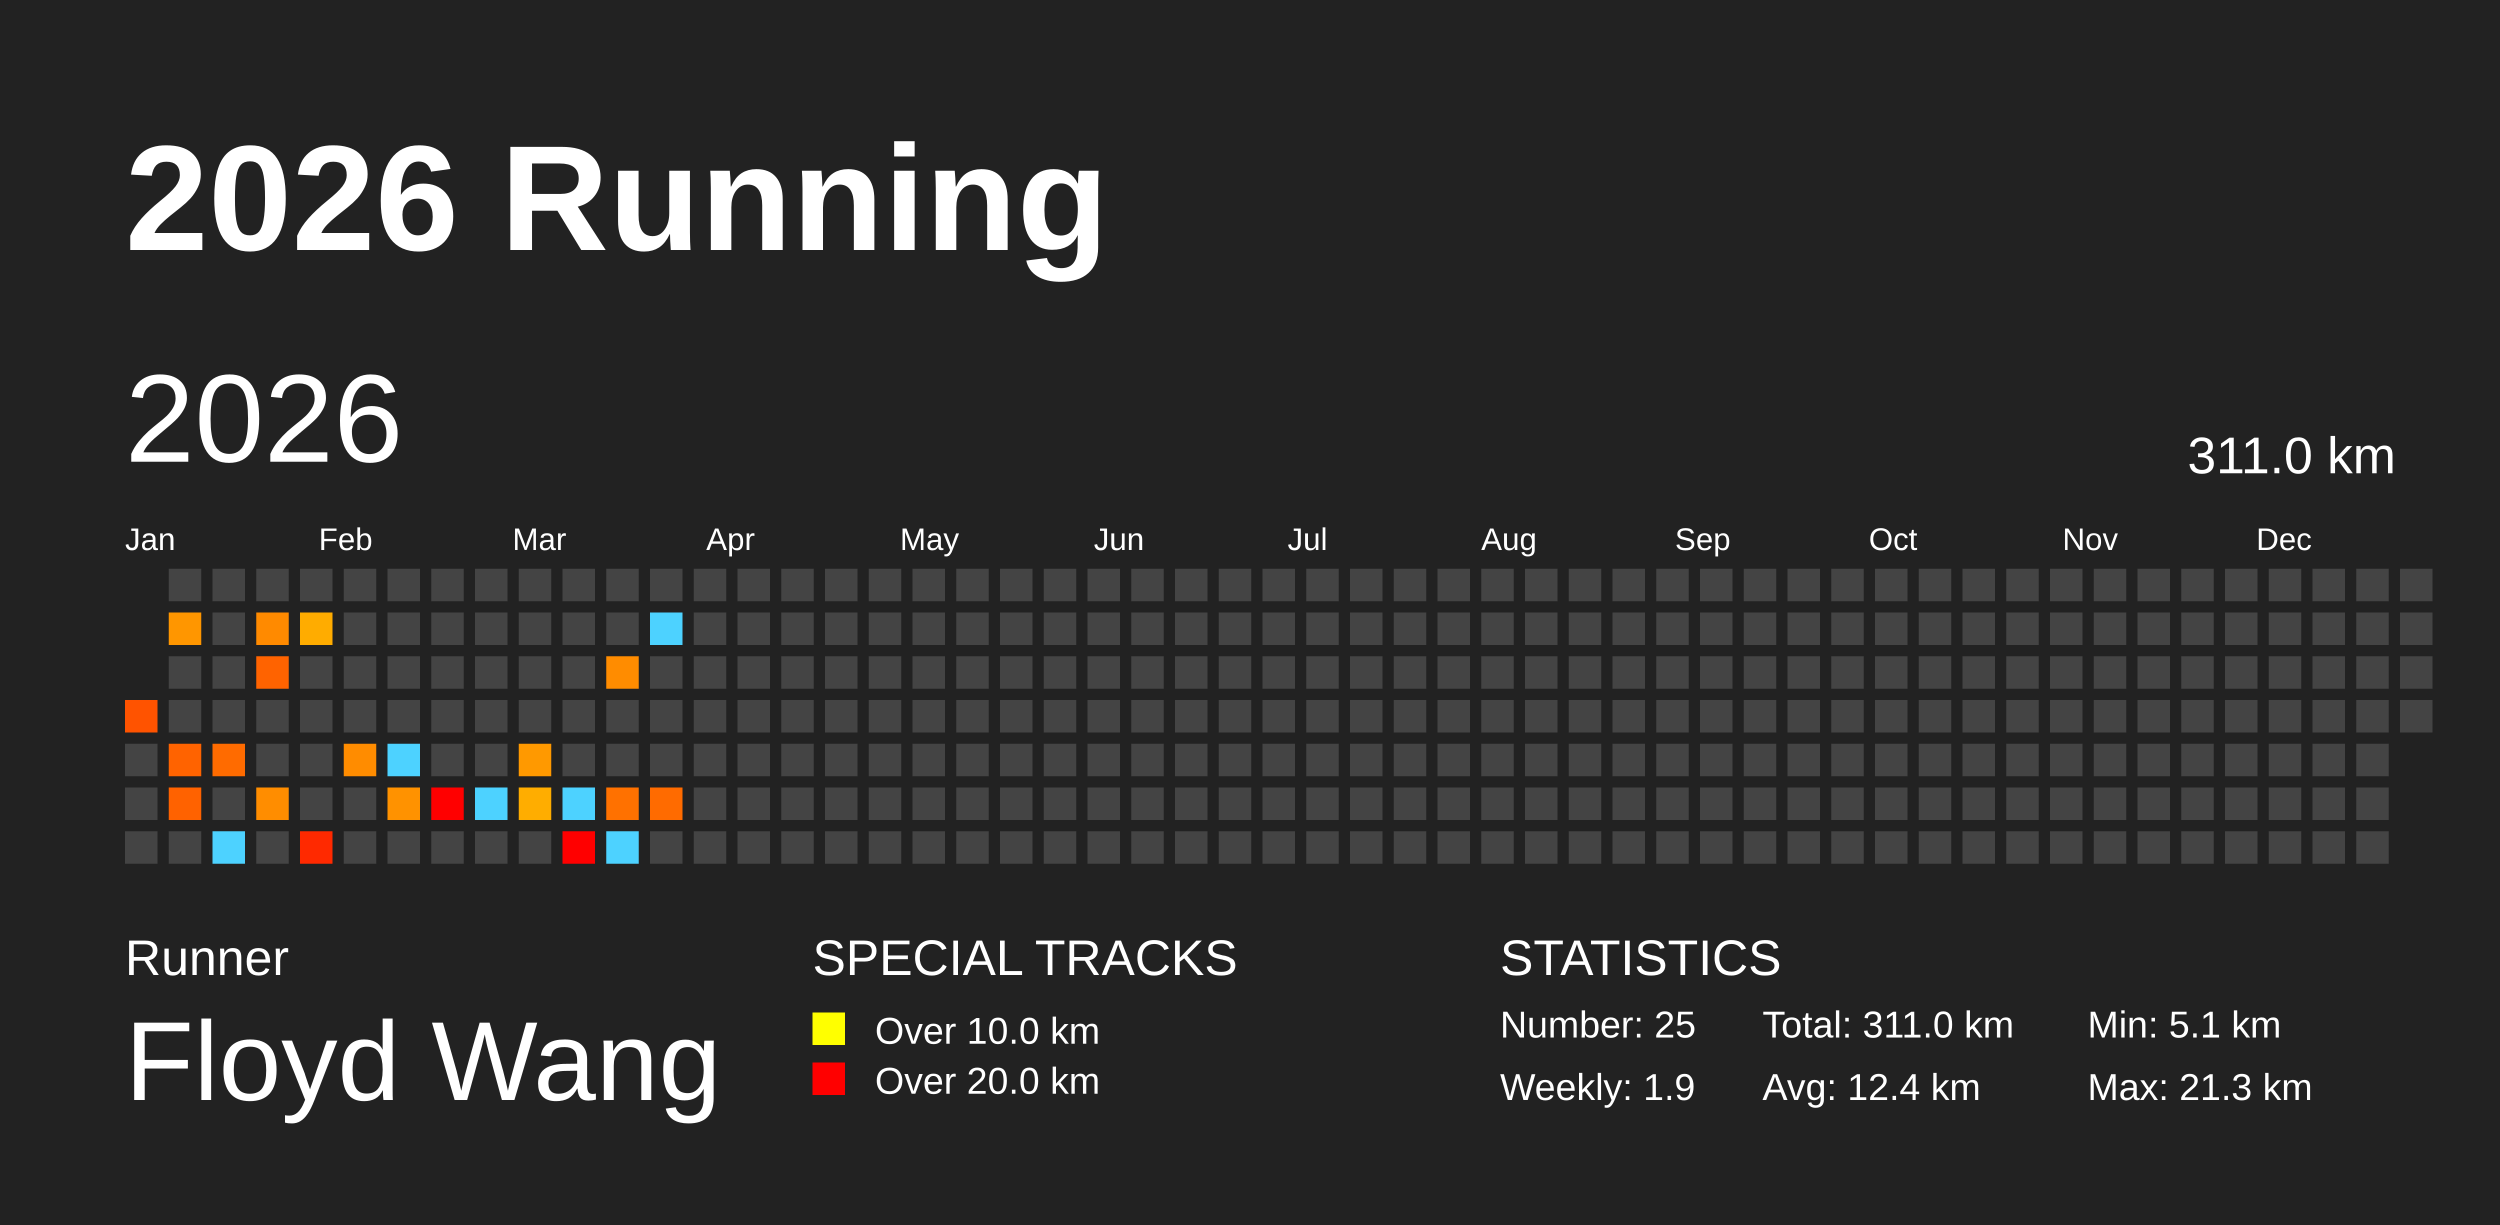
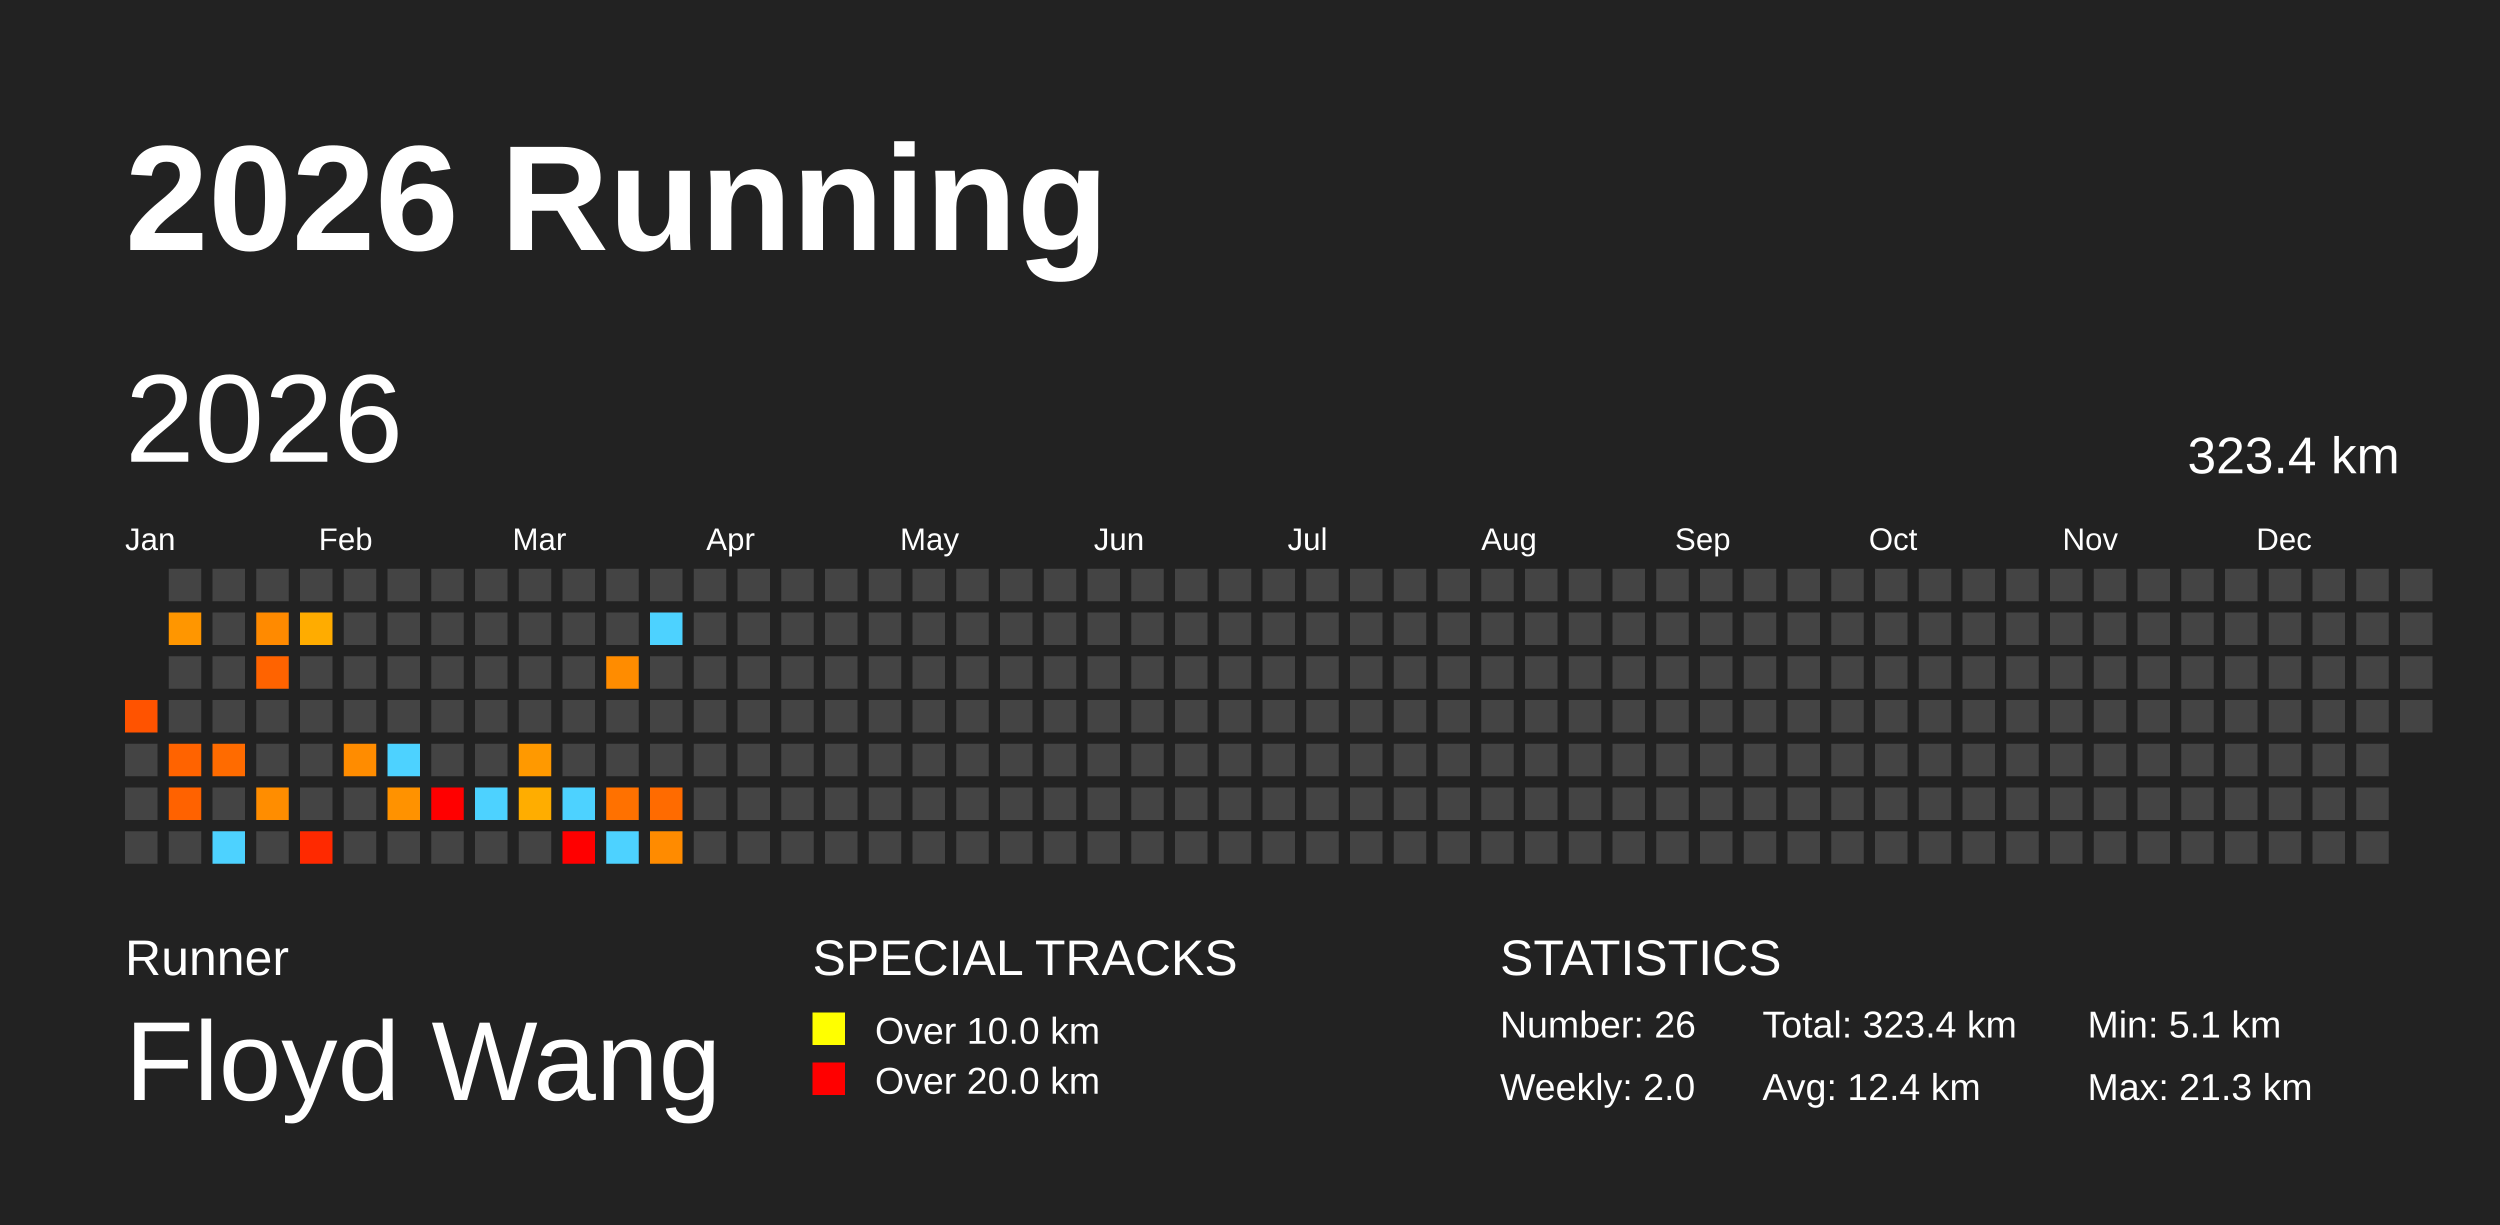
<svg xmlns="http://www.w3.org/2000/svg" baseProfile="full" height="98mm" version="1.1" viewBox="0,0,200,98" width="200mm">
  <defs />
  <rect fill="#222222" height="98" width="200" x="0" y="0" />
  <text fill="#FFFFFF" style="font-size:12px; font-family:Arial; font-weight:bold;" x="10" y="20">2026 Running</text>
  <text fill="#FFFFFF" style="font-size:4px; font-family:Arial" x="10" y="78">Runner</text>
  <text fill="#FFFFFF" style="font-size:9px; font-family:Arial" x="10" y="88">Floyd Wang</text>
  <text fill="#FFFFFF" style="font-size:4px; font-family:Arial" x="65" y="78">SPECIAL TRACKS</text>
  <rect fill="yellow" height="2.6" width="2.6" x="65" y="81" />
  <text fill="#FFFFFF" style="font-size:3px; font-family:Arial" x="70" y="83.5">Over 10.0 km</text>
  <rect fill="red" height="2.6" width="2.6" x="65" y="85" />
  <text fill="#FFFFFF" style="font-size:3px; font-family:Arial" x="70" y="87.5">Over 20.0 km</text>
  <text fill="#FFFFFF" style="font-size:4px; font-family:Arial" x="120" y="78">STATISTICS</text>
-   <text fill="#FFFFFF" style="font-size:3px; font-family:Arial" x="120" y="83">Number: 25</text>
-   <text fill="#FFFFFF" style="font-size:3px; font-family:Arial" x="120" y="88">Weekly: 1.9</text>
-   <text fill="#FFFFFF" style="font-size:3px; font-family:Arial" x="141" y="83">Total: 311.0 km</text>
+   <text fill="#FFFFFF" style="font-size:3px; font-family:Arial" x="120" y="83">Number: 26</text>
+   <text fill="#FFFFFF" style="font-size:3px; font-family:Arial" x="120" y="88">Weekly: 2.0</text>
+   <text fill="#FFFFFF" style="font-size:3px; font-family:Arial" x="141" y="83">Total: 323.4 km</text>
  <text fill="#FFFFFF" style="font-size:3px; font-family:Arial" x="141" y="88">Avg: 12.4 km</text>
  <text fill="#FFFFFF" style="font-size:3px; font-family:Arial" x="167" y="83">Min: 5.1 km</text>
  <text fill="#FFFFFF" style="font-size:3px; font-family:Arial" x="167" y="88">Max: 21.3 km</text>
  <text dominant-baseline="hanging" fill="#FFFFFF" style="font-size:10.0px; font-family:Arial;" x="10" y="30">2026</text>
-   <text dominant-baseline="hanging" fill="#FFFFFF" style="font-size:4.125px; font-family:Arial;" x="175" y="35">311.0 km</text>
+   <text dominant-baseline="hanging" fill="#FFFFFF" style="font-size:4.125px; font-family:Arial;" x="175" y="35">323.4 km</text>
  <text fill="#FFFFFF" style="font-size:2.5px; font-family:Arial" x="10.0" y="44">Jan</text>
  <text fill="#FFFFFF" style="font-size:2.5px; font-family:Arial" x="25.5" y="44">Feb</text>
  <text fill="#FFFFFF" style="font-size:2.5px; font-family:Arial" x="41.0" y="44">Mar</text>
  <text fill="#FFFFFF" style="font-size:2.5px; font-family:Arial" x="56.5" y="44">Apr</text>
  <text fill="#FFFFFF" style="font-size:2.5px; font-family:Arial" x="72.0" y="44">May</text>
  <text fill="#FFFFFF" style="font-size:2.5px; font-family:Arial" x="87.5" y="44">Jun</text>
  <text fill="#FFFFFF" style="font-size:2.5px; font-family:Arial" x="103.0" y="44">Jul</text>
  <text fill="#FFFFFF" style="font-size:2.5px; font-family:Arial" x="118.5" y="44">Aug</text>
  <text fill="#FFFFFF" style="font-size:2.5px; font-family:Arial" x="134.0" y="44">Sep</text>
  <text fill="#FFFFFF" style="font-size:2.5px; font-family:Arial" x="149.5" y="44">Oct</text>
  <text fill="#FFFFFF" style="font-size:2.5px; font-family:Arial" x="165.0" y="44">Nov</text>
  <text fill="#FFFFFF" style="font-size:2.5px; font-family:Arial" x="180.5" y="44">Dec</text>
  <rect fill="#ff5300" height="2.6" width="2.6" x="10.0" y="56.0" />
  <rect fill="#444444" height="2.6" width="2.6" x="10.0" y="59.5" />
  <rect fill="#444444" height="2.6" width="2.6" x="10.0" y="63.0" />
  <rect fill="#444444" height="2.6" width="2.6" x="10.0" y="66.5" />
  <rect fill="#444444" height="2.6" width="2.6" x="13.5" y="45.5" />
  <rect fill="#ff9600" height="2.6" width="2.6" x="13.5" y="49.0" />
  <rect fill="#444444" height="2.6" width="2.6" x="13.5" y="52.5" />
  <rect fill="#444444" height="2.6" width="2.6" x="13.5" y="56.0" />
  <rect fill="#ff6300" height="2.6" width="2.6" x="13.5" y="59.5" />
  <rect fill="#ff6200" height="2.6" width="2.6" x="13.5" y="63.0" />
  <rect fill="#444444" height="2.6" width="2.6" x="13.5" y="66.5" />
  <rect fill="#444444" height="2.6" width="2.6" x="17.0" y="45.5" />
  <rect fill="#444444" height="2.6" width="2.6" x="17.0" y="49.0" />
  <rect fill="#444444" height="2.6" width="2.6" x="17.0" y="52.5" />
  <rect fill="#444444" height="2.6" width="2.6" x="17.0" y="56.0" />
  <rect fill="#ff6b00" height="2.6" width="2.6" x="17.0" y="59.5" />
  <rect fill="#444444" height="2.6" width="2.6" x="17.0" y="63.0" />
  <rect fill="#4dd2ff" height="2.6" width="2.6" x="17.0" y="66.5" />
  <rect fill="#444444" height="2.6" width="2.6" x="20.5" y="45.5" />
  <rect fill="#ff8a00" height="2.6" width="2.6" x="20.5" y="49.0" />
  <rect fill="#ff6300" height="2.6" width="2.6" x="20.5" y="52.5" />
  <rect fill="#444444" height="2.6" width="2.6" x="20.5" y="56.0" />
  <rect fill="#444444" height="2.6" width="2.6" x="20.5" y="59.5" />
  <rect fill="#ff8d00" height="2.6" width="2.6" x="20.5" y="63.0" />
  <rect fill="#444444" height="2.6" width="2.6" x="20.5" y="66.5" />
  <rect fill="#444444" height="2.6" width="2.6" x="24.0" y="45.5" />
  <rect fill="#ffac00" height="2.6" width="2.6" x="24.0" y="49.0" />
  <rect fill="#444444" height="2.6" width="2.6" x="24.0" y="52.5" />
  <rect fill="#444444" height="2.6" width="2.6" x="24.0" y="56.0" />
  <rect fill="#444444" height="2.6" width="2.6" x="24.0" y="59.5" />
  <rect fill="#444444" height="2.6" width="2.6" x="24.0" y="63.0" />
  <rect fill="#ff2900" height="2.6" width="2.6" x="24.0" y="66.5" />
  <rect fill="#444444" height="2.6" width="2.6" x="27.5" y="45.5" />
  <rect fill="#444444" height="2.6" width="2.6" x="27.5" y="49.0" />
  <rect fill="#444444" height="2.6" width="2.6" x="27.5" y="52.5" />
  <rect fill="#444444" height="2.6" width="2.6" x="27.5" y="56.0" />
  <rect fill="#ff8c00" height="2.6" width="2.6" x="27.5" y="59.5" />
  <rect fill="#444444" height="2.6" width="2.6" x="27.5" y="63.0" />
  <rect fill="#444444" height="2.6" width="2.6" x="27.5" y="66.5" />
  <rect fill="#444444" height="2.6" width="2.6" x="31.0" y="45.5" />
  <rect fill="#444444" height="2.6" width="2.6" x="31.0" y="49.0" />
  <rect fill="#444444" height="2.6" width="2.6" x="31.0" y="52.5" />
  <rect fill="#444444" height="2.6" width="2.6" x="31.0" y="56.0" />
  <rect fill="#4dd2ff" height="2.6" width="2.6" x="31.0" y="59.5" />
  <rect fill="#ff9200" height="2.6" width="2.6" x="31.0" y="63.0" />
  <rect fill="#444444" height="2.6" width="2.6" x="31.0" y="66.5" />
  <rect fill="#444444" height="2.6" width="2.6" x="34.5" y="45.5" />
  <rect fill="#444444" height="2.6" width="2.6" x="34.5" y="49.0" />
  <rect fill="#444444" height="2.6" width="2.6" x="34.5" y="52.5" />
  <rect fill="#444444" height="2.6" width="2.6" x="34.5" y="56.0" />
  <rect fill="#444444" height="2.6" width="2.6" x="34.5" y="59.5" />
  <rect fill="red" height="2.6" width="2.6" x="34.5" y="63.0" />
  <rect fill="#444444" height="2.6" width="2.6" x="34.5" y="66.5" />
  <rect fill="#444444" height="2.6" width="2.6" x="38.0" y="45.5" />
  <rect fill="#444444" height="2.6" width="2.6" x="38.0" y="49.0" />
  <rect fill="#444444" height="2.6" width="2.6" x="38.0" y="52.5" />
  <rect fill="#444444" height="2.6" width="2.6" x="38.0" y="56.0" />
  <rect fill="#444444" height="2.6" width="2.6" x="38.0" y="59.5" />
  <rect fill="#4dd2ff" height="2.6" width="2.6" x="38.0" y="63.0" />
  <rect fill="#444444" height="2.6" width="2.6" x="38.0" y="66.5" />
  <rect fill="#444444" height="2.6" width="2.6" x="41.5" y="45.5" />
  <rect fill="#444444" height="2.6" width="2.6" x="41.5" y="49.0" />
  <rect fill="#444444" height="2.6" width="2.6" x="41.5" y="52.5" />
  <rect fill="#444444" height="2.6" width="2.6" x="41.5" y="56.0" />
  <rect fill="#ff9900" height="2.6" width="2.6" x="41.5" y="59.5" />
  <rect fill="#ffad00" height="2.6" width="2.6" x="41.5" y="63.0" />
  <rect fill="#444444" height="2.6" width="2.6" x="41.5" y="66.5" />
  <rect fill="#444444" height="2.6" width="2.6" x="45.0" y="45.5" />
  <rect fill="#444444" height="2.6" width="2.6" x="45.0" y="49.0" />
  <rect fill="#444444" height="2.6" width="2.6" x="45.0" y="52.5" />
  <rect fill="#444444" height="2.6" width="2.6" x="45.0" y="56.0" />
  <rect fill="#444444" height="2.6" width="2.6" x="45.0" y="59.5" />
  <rect fill="#4dd2ff" height="2.6" width="2.6" x="45.0" y="63.0" />
  <rect fill="red" height="2.6" width="2.6" x="45.0" y="66.5" />
  <rect fill="#444444" height="2.6" width="2.6" x="48.5" y="45.5" />
  <rect fill="#444444" height="2.6" width="2.6" x="48.5" y="49.0" />
  <rect fill="#ff8c00" height="2.6" width="2.6" x="48.5" y="52.5" />
  <rect fill="#444444" height="2.6" width="2.6" x="48.5" y="56.0" />
  <rect fill="#444444" height="2.6" width="2.6" x="48.5" y="59.5" />
  <rect fill="#ff7100" height="2.6" width="2.6" x="48.5" y="63.0" />
  <rect fill="#4dd2ff" height="2.6" width="2.6" x="48.5" y="66.5" />
  <rect fill="#444444" height="2.6" width="2.6" x="52.0" y="45.5" />
  <rect fill="#4dd2ff" height="2.6" width="2.6" x="52.0" y="49.0" />
  <rect fill="#444444" height="2.6" width="2.6" x="52.0" y="52.5" />
  <rect fill="#444444" height="2.6" width="2.6" x="52.0" y="56.0" />
  <rect fill="#444444" height="2.6" width="2.6" x="52.0" y="59.5" />
  <rect fill="#ff6b00" height="2.6" width="2.6" x="52.0" y="63.0" />
-   <rect fill="#444444" height="2.6" width="2.6" x="52.0" y="66.5" />
+   <rect fill="#ff8b00" height="2.6" width="2.6" x="52.0" y="66.5" />
  <rect fill="#444444" height="2.6" width="2.6" x="55.5" y="45.5" />
  <rect fill="#444444" height="2.6" width="2.6" x="55.5" y="49.0" />
  <rect fill="#444444" height="2.6" width="2.6" x="55.5" y="52.5" />
  <rect fill="#444444" height="2.6" width="2.6" x="55.5" y="56.0" />
  <rect fill="#444444" height="2.6" width="2.6" x="55.5" y="59.5" />
  <rect fill="#444444" height="2.6" width="2.6" x="55.5" y="63.0" />
  <rect fill="#444444" height="2.6" width="2.6" x="55.5" y="66.5" />
  <rect fill="#444444" height="2.6" width="2.6" x="59.0" y="45.5" />
  <rect fill="#444444" height="2.6" width="2.6" x="59.0" y="49.0" />
  <rect fill="#444444" height="2.6" width="2.6" x="59.0" y="52.5" />
  <rect fill="#444444" height="2.6" width="2.6" x="59.0" y="56.0" />
  <rect fill="#444444" height="2.6" width="2.6" x="59.0" y="59.5" />
  <rect fill="#444444" height="2.6" width="2.6" x="59.0" y="63.0" />
  <rect fill="#444444" height="2.6" width="2.6" x="59.0" y="66.5" />
  <rect fill="#444444" height="2.6" width="2.6" x="62.5" y="45.5" />
  <rect fill="#444444" height="2.6" width="2.6" x="62.5" y="49.0" />
  <rect fill="#444444" height="2.6" width="2.6" x="62.5" y="52.5" />
  <rect fill="#444444" height="2.6" width="2.6" x="62.5" y="56.0" />
  <rect fill="#444444" height="2.6" width="2.6" x="62.5" y="59.5" />
  <rect fill="#444444" height="2.6" width="2.6" x="62.5" y="63.0" />
  <rect fill="#444444" height="2.6" width="2.6" x="62.5" y="66.5" />
  <rect fill="#444444" height="2.6" width="2.6" x="66.0" y="45.5" />
  <rect fill="#444444" height="2.6" width="2.6" x="66.0" y="49.0" />
  <rect fill="#444444" height="2.6" width="2.6" x="66.0" y="52.5" />
  <rect fill="#444444" height="2.6" width="2.6" x="66.0" y="56.0" />
  <rect fill="#444444" height="2.6" width="2.6" x="66.0" y="59.5" />
  <rect fill="#444444" height="2.6" width="2.6" x="66.0" y="63.0" />
  <rect fill="#444444" height="2.6" width="2.6" x="66.0" y="66.5" />
  <rect fill="#444444" height="2.6" width="2.6" x="69.5" y="45.5" />
  <rect fill="#444444" height="2.6" width="2.6" x="69.5" y="49.0" />
  <rect fill="#444444" height="2.6" width="2.6" x="69.5" y="52.5" />
  <rect fill="#444444" height="2.6" width="2.6" x="69.5" y="56.0" />
  <rect fill="#444444" height="2.6" width="2.6" x="69.5" y="59.5" />
  <rect fill="#444444" height="2.6" width="2.6" x="69.5" y="63.0" />
  <rect fill="#444444" height="2.6" width="2.6" x="69.5" y="66.5" />
  <rect fill="#444444" height="2.6" width="2.6" x="73.0" y="45.5" />
  <rect fill="#444444" height="2.6" width="2.6" x="73.0" y="49.0" />
  <rect fill="#444444" height="2.6" width="2.6" x="73.0" y="52.5" />
  <rect fill="#444444" height="2.6" width="2.6" x="73.0" y="56.0" />
  <rect fill="#444444" height="2.6" width="2.6" x="73.0" y="59.5" />
  <rect fill="#444444" height="2.6" width="2.6" x="73.0" y="63.0" />
  <rect fill="#444444" height="2.6" width="2.6" x="73.0" y="66.5" />
  <rect fill="#444444" height="2.6" width="2.6" x="76.5" y="45.5" />
  <rect fill="#444444" height="2.6" width="2.6" x="76.5" y="49.0" />
  <rect fill="#444444" height="2.6" width="2.6" x="76.5" y="52.5" />
  <rect fill="#444444" height="2.6" width="2.6" x="76.5" y="56.0" />
  <rect fill="#444444" height="2.6" width="2.6" x="76.5" y="59.5" />
  <rect fill="#444444" height="2.6" width="2.6" x="76.5" y="63.0" />
  <rect fill="#444444" height="2.6" width="2.6" x="76.5" y="66.5" />
  <rect fill="#444444" height="2.6" width="2.6" x="80.0" y="45.5" />
  <rect fill="#444444" height="2.6" width="2.6" x="80.0" y="49.0" />
  <rect fill="#444444" height="2.6" width="2.6" x="80.0" y="52.5" />
  <rect fill="#444444" height="2.6" width="2.6" x="80.0" y="56.0" />
  <rect fill="#444444" height="2.6" width="2.6" x="80.0" y="59.5" />
  <rect fill="#444444" height="2.6" width="2.6" x="80.0" y="63.0" />
  <rect fill="#444444" height="2.6" width="2.6" x="80.0" y="66.5" />
  <rect fill="#444444" height="2.6" width="2.6" x="83.5" y="45.5" />
  <rect fill="#444444" height="2.6" width="2.6" x="83.5" y="49.0" />
  <rect fill="#444444" height="2.6" width="2.6" x="83.5" y="52.5" />
  <rect fill="#444444" height="2.6" width="2.6" x="83.5" y="56.0" />
  <rect fill="#444444" height="2.6" width="2.6" x="83.5" y="59.5" />
  <rect fill="#444444" height="2.6" width="2.6" x="83.5" y="63.0" />
  <rect fill="#444444" height="2.6" width="2.6" x="83.5" y="66.5" />
  <rect fill="#444444" height="2.6" width="2.6" x="87.0" y="45.5" />
  <rect fill="#444444" height="2.6" width="2.6" x="87.0" y="49.0" />
  <rect fill="#444444" height="2.6" width="2.6" x="87.0" y="52.5" />
  <rect fill="#444444" height="2.6" width="2.6" x="87.0" y="56.0" />
  <rect fill="#444444" height="2.6" width="2.6" x="87.0" y="59.5" />
  <rect fill="#444444" height="2.6" width="2.6" x="87.0" y="63.0" />
  <rect fill="#444444" height="2.6" width="2.6" x="87.0" y="66.5" />
  <rect fill="#444444" height="2.6" width="2.6" x="90.5" y="45.5" />
  <rect fill="#444444" height="2.6" width="2.6" x="90.5" y="49.0" />
  <rect fill="#444444" height="2.6" width="2.6" x="90.5" y="52.5" />
  <rect fill="#444444" height="2.6" width="2.6" x="90.5" y="56.0" />
  <rect fill="#444444" height="2.6" width="2.6" x="90.5" y="59.5" />
  <rect fill="#444444" height="2.6" width="2.6" x="90.5" y="63.0" />
  <rect fill="#444444" height="2.6" width="2.6" x="90.5" y="66.5" />
  <rect fill="#444444" height="2.6" width="2.6" x="94.0" y="45.5" />
  <rect fill="#444444" height="2.6" width="2.6" x="94.0" y="49.0" />
  <rect fill="#444444" height="2.6" width="2.6" x="94.0" y="52.5" />
  <rect fill="#444444" height="2.6" width="2.6" x="94.0" y="56.0" />
  <rect fill="#444444" height="2.6" width="2.6" x="94.0" y="59.5" />
  <rect fill="#444444" height="2.6" width="2.6" x="94.0" y="63.0" />
  <rect fill="#444444" height="2.6" width="2.6" x="94.0" y="66.5" />
  <rect fill="#444444" height="2.6" width="2.6" x="97.5" y="45.5" />
  <rect fill="#444444" height="2.6" width="2.6" x="97.5" y="49.0" />
  <rect fill="#444444" height="2.6" width="2.6" x="97.5" y="52.5" />
  <rect fill="#444444" height="2.6" width="2.6" x="97.5" y="56.0" />
  <rect fill="#444444" height="2.6" width="2.6" x="97.5" y="59.5" />
  <rect fill="#444444" height="2.6" width="2.6" x="97.5" y="63.0" />
  <rect fill="#444444" height="2.6" width="2.6" x="97.5" y="66.5" />
  <rect fill="#444444" height="2.6" width="2.6" x="101.0" y="45.5" />
  <rect fill="#444444" height="2.6" width="2.6" x="101.0" y="49.0" />
  <rect fill="#444444" height="2.6" width="2.6" x="101.0" y="52.5" />
  <rect fill="#444444" height="2.6" width="2.6" x="101.0" y="56.0" />
  <rect fill="#444444" height="2.6" width="2.6" x="101.0" y="59.5" />
  <rect fill="#444444" height="2.6" width="2.6" x="101.0" y="63.0" />
  <rect fill="#444444" height="2.6" width="2.6" x="101.0" y="66.5" />
  <rect fill="#444444" height="2.6" width="2.6" x="104.5" y="45.5" />
  <rect fill="#444444" height="2.6" width="2.6" x="104.5" y="49.0" />
  <rect fill="#444444" height="2.6" width="2.6" x="104.5" y="52.5" />
  <rect fill="#444444" height="2.6" width="2.6" x="104.5" y="56.0" />
  <rect fill="#444444" height="2.6" width="2.6" x="104.5" y="59.5" />
  <rect fill="#444444" height="2.6" width="2.6" x="104.5" y="63.0" />
  <rect fill="#444444" height="2.6" width="2.6" x="104.5" y="66.5" />
  <rect fill="#444444" height="2.6" width="2.6" x="108.0" y="45.5" />
  <rect fill="#444444" height="2.6" width="2.6" x="108.0" y="49.0" />
  <rect fill="#444444" height="2.6" width="2.6" x="108.0" y="52.5" />
  <rect fill="#444444" height="2.6" width="2.6" x="108.0" y="56.0" />
  <rect fill="#444444" height="2.6" width="2.6" x="108.0" y="59.5" />
  <rect fill="#444444" height="2.6" width="2.6" x="108.0" y="63.0" />
  <rect fill="#444444" height="2.6" width="2.6" x="108.0" y="66.5" />
  <rect fill="#444444" height="2.6" width="2.6" x="111.5" y="45.5" />
  <rect fill="#444444" height="2.6" width="2.6" x="111.5" y="49.0" />
  <rect fill="#444444" height="2.6" width="2.6" x="111.5" y="52.5" />
  <rect fill="#444444" height="2.6" width="2.6" x="111.5" y="56.0" />
  <rect fill="#444444" height="2.6" width="2.6" x="111.5" y="59.5" />
  <rect fill="#444444" height="2.6" width="2.6" x="111.5" y="63.0" />
  <rect fill="#444444" height="2.6" width="2.6" x="111.5" y="66.5" />
  <rect fill="#444444" height="2.6" width="2.6" x="115.0" y="45.5" />
  <rect fill="#444444" height="2.6" width="2.6" x="115.0" y="49.0" />
  <rect fill="#444444" height="2.6" width="2.6" x="115.0" y="52.5" />
  <rect fill="#444444" height="2.6" width="2.6" x="115.0" y="56.0" />
  <rect fill="#444444" height="2.6" width="2.6" x="115.0" y="59.5" />
  <rect fill="#444444" height="2.6" width="2.6" x="115.0" y="63.0" />
  <rect fill="#444444" height="2.6" width="2.6" x="115.0" y="66.5" />
  <rect fill="#444444" height="2.6" width="2.6" x="118.5" y="45.5" />
  <rect fill="#444444" height="2.6" width="2.6" x="118.5" y="49.0" />
  <rect fill="#444444" height="2.6" width="2.6" x="118.5" y="52.5" />
  <rect fill="#444444" height="2.6" width="2.6" x="118.5" y="56.0" />
  <rect fill="#444444" height="2.6" width="2.6" x="118.5" y="59.5" />
  <rect fill="#444444" height="2.6" width="2.6" x="118.5" y="63.0" />
  <rect fill="#444444" height="2.6" width="2.6" x="118.5" y="66.5" />
  <rect fill="#444444" height="2.6" width="2.6" x="122.0" y="45.5" />
  <rect fill="#444444" height="2.6" width="2.6" x="122.0" y="49.0" />
  <rect fill="#444444" height="2.6" width="2.6" x="122.0" y="52.5" />
  <rect fill="#444444" height="2.6" width="2.6" x="122.0" y="56.0" />
  <rect fill="#444444" height="2.6" width="2.6" x="122.0" y="59.5" />
  <rect fill="#444444" height="2.6" width="2.6" x="122.0" y="63.0" />
  <rect fill="#444444" height="2.6" width="2.6" x="122.0" y="66.5" />
  <rect fill="#444444" height="2.6" width="2.6" x="125.5" y="45.5" />
  <rect fill="#444444" height="2.6" width="2.6" x="125.5" y="49.0" />
  <rect fill="#444444" height="2.6" width="2.6" x="125.5" y="52.5" />
  <rect fill="#444444" height="2.6" width="2.6" x="125.5" y="56.0" />
  <rect fill="#444444" height="2.6" width="2.6" x="125.5" y="59.5" />
  <rect fill="#444444" height="2.6" width="2.6" x="125.5" y="63.0" />
  <rect fill="#444444" height="2.6" width="2.6" x="125.5" y="66.5" />
  <rect fill="#444444" height="2.6" width="2.6" x="129.0" y="45.5" />
  <rect fill="#444444" height="2.6" width="2.6" x="129.0" y="49.0" />
  <rect fill="#444444" height="2.6" width="2.6" x="129.0" y="52.5" />
  <rect fill="#444444" height="2.6" width="2.6" x="129.0" y="56.0" />
  <rect fill="#444444" height="2.6" width="2.6" x="129.0" y="59.5" />
  <rect fill="#444444" height="2.6" width="2.6" x="129.0" y="63.0" />
  <rect fill="#444444" height="2.6" width="2.6" x="129.0" y="66.5" />
  <rect fill="#444444" height="2.6" width="2.6" x="132.5" y="45.5" />
  <rect fill="#444444" height="2.6" width="2.6" x="132.5" y="49.0" />
  <rect fill="#444444" height="2.6" width="2.6" x="132.5" y="52.5" />
  <rect fill="#444444" height="2.6" width="2.6" x="132.5" y="56.0" />
  <rect fill="#444444" height="2.6" width="2.6" x="132.5" y="59.5" />
  <rect fill="#444444" height="2.6" width="2.6" x="132.5" y="63.0" />
  <rect fill="#444444" height="2.6" width="2.6" x="132.5" y="66.5" />
  <rect fill="#444444" height="2.6" width="2.6" x="136.0" y="45.5" />
  <rect fill="#444444" height="2.6" width="2.6" x="136.0" y="49.0" />
  <rect fill="#444444" height="2.6" width="2.6" x="136.0" y="52.5" />
  <rect fill="#444444" height="2.6" width="2.6" x="136.0" y="56.0" />
  <rect fill="#444444" height="2.6" width="2.6" x="136.0" y="59.5" />
  <rect fill="#444444" height="2.6" width="2.6" x="136.0" y="63.0" />
  <rect fill="#444444" height="2.6" width="2.6" x="136.0" y="66.5" />
  <rect fill="#444444" height="2.6" width="2.6" x="139.5" y="45.5" />
  <rect fill="#444444" height="2.6" width="2.6" x="139.5" y="49.0" />
  <rect fill="#444444" height="2.6" width="2.6" x="139.5" y="52.5" />
  <rect fill="#444444" height="2.6" width="2.6" x="139.5" y="56.0" />
  <rect fill="#444444" height="2.6" width="2.6" x="139.5" y="59.5" />
  <rect fill="#444444" height="2.6" width="2.6" x="139.5" y="63.0" />
  <rect fill="#444444" height="2.6" width="2.6" x="139.5" y="66.5" />
  <rect fill="#444444" height="2.6" width="2.6" x="143.0" y="45.5" />
  <rect fill="#444444" height="2.6" width="2.6" x="143.0" y="49.0" />
  <rect fill="#444444" height="2.6" width="2.6" x="143.0" y="52.5" />
  <rect fill="#444444" height="2.6" width="2.6" x="143.0" y="56.0" />
  <rect fill="#444444" height="2.6" width="2.6" x="143.0" y="59.5" />
  <rect fill="#444444" height="2.6" width="2.6" x="143.0" y="63.0" />
  <rect fill="#444444" height="2.6" width="2.6" x="143.0" y="66.5" />
  <rect fill="#444444" height="2.6" width="2.6" x="146.5" y="45.5" />
  <rect fill="#444444" height="2.6" width="2.6" x="146.5" y="49.0" />
  <rect fill="#444444" height="2.6" width="2.6" x="146.5" y="52.5" />
  <rect fill="#444444" height="2.6" width="2.6" x="146.5" y="56.0" />
  <rect fill="#444444" height="2.6" width="2.6" x="146.5" y="59.5" />
  <rect fill="#444444" height="2.6" width="2.6" x="146.5" y="63.0" />
  <rect fill="#444444" height="2.6" width="2.6" x="146.5" y="66.5" />
  <rect fill="#444444" height="2.6" width="2.6" x="150.0" y="45.5" />
  <rect fill="#444444" height="2.6" width="2.6" x="150.0" y="49.0" />
  <rect fill="#444444" height="2.6" width="2.6" x="150.0" y="52.5" />
  <rect fill="#444444" height="2.6" width="2.6" x="150.0" y="56.0" />
  <rect fill="#444444" height="2.6" width="2.6" x="150.0" y="59.5" />
  <rect fill="#444444" height="2.6" width="2.6" x="150.0" y="63.0" />
  <rect fill="#444444" height="2.6" width="2.6" x="150.0" y="66.5" />
  <rect fill="#444444" height="2.6" width="2.6" x="153.5" y="45.5" />
  <rect fill="#444444" height="2.6" width="2.6" x="153.5" y="49.0" />
  <rect fill="#444444" height="2.6" width="2.6" x="153.5" y="52.5" />
  <rect fill="#444444" height="2.6" width="2.6" x="153.5" y="56.0" />
  <rect fill="#444444" height="2.6" width="2.6" x="153.5" y="59.5" />
  <rect fill="#444444" height="2.6" width="2.6" x="153.5" y="63.0" />
  <rect fill="#444444" height="2.6" width="2.6" x="153.5" y="66.5" />
  <rect fill="#444444" height="2.6" width="2.6" x="157.0" y="45.5" />
  <rect fill="#444444" height="2.6" width="2.6" x="157.0" y="49.0" />
  <rect fill="#444444" height="2.6" width="2.6" x="157.0" y="52.5" />
  <rect fill="#444444" height="2.6" width="2.6" x="157.0" y="56.0" />
  <rect fill="#444444" height="2.6" width="2.6" x="157.0" y="59.5" />
  <rect fill="#444444" height="2.6" width="2.6" x="157.0" y="63.0" />
  <rect fill="#444444" height="2.6" width="2.6" x="157.0" y="66.5" />
  <rect fill="#444444" height="2.6" width="2.6" x="160.5" y="45.5" />
  <rect fill="#444444" height="2.6" width="2.6" x="160.5" y="49.0" />
  <rect fill="#444444" height="2.6" width="2.6" x="160.5" y="52.5" />
  <rect fill="#444444" height="2.6" width="2.6" x="160.5" y="56.0" />
  <rect fill="#444444" height="2.6" width="2.6" x="160.5" y="59.5" />
  <rect fill="#444444" height="2.6" width="2.6" x="160.5" y="63.0" />
  <rect fill="#444444" height="2.6" width="2.6" x="160.5" y="66.5" />
  <rect fill="#444444" height="2.6" width="2.6" x="164.0" y="45.5" />
  <rect fill="#444444" height="2.6" width="2.6" x="164.0" y="49.0" />
  <rect fill="#444444" height="2.6" width="2.6" x="164.0" y="52.5" />
  <rect fill="#444444" height="2.6" width="2.6" x="164.0" y="56.0" />
  <rect fill="#444444" height="2.6" width="2.6" x="164.0" y="59.5" />
  <rect fill="#444444" height="2.6" width="2.6" x="164.0" y="63.0" />
  <rect fill="#444444" height="2.6" width="2.6" x="164.0" y="66.5" />
  <rect fill="#444444" height="2.6" width="2.6" x="167.5" y="45.5" />
  <rect fill="#444444" height="2.6" width="2.6" x="167.5" y="49.0" />
  <rect fill="#444444" height="2.6" width="2.6" x="167.5" y="52.5" />
  <rect fill="#444444" height="2.6" width="2.6" x="167.5" y="56.0" />
  <rect fill="#444444" height="2.6" width="2.6" x="167.5" y="59.5" />
  <rect fill="#444444" height="2.6" width="2.6" x="167.5" y="63.0" />
  <rect fill="#444444" height="2.6" width="2.6" x="167.5" y="66.5" />
  <rect fill="#444444" height="2.6" width="2.6" x="171.0" y="45.5" />
  <rect fill="#444444" height="2.6" width="2.6" x="171.0" y="49.0" />
  <rect fill="#444444" height="2.6" width="2.6" x="171.0" y="52.5" />
  <rect fill="#444444" height="2.6" width="2.6" x="171.0" y="56.0" />
  <rect fill="#444444" height="2.6" width="2.6" x="171.0" y="59.5" />
  <rect fill="#444444" height="2.6" width="2.6" x="171.0" y="63.0" />
  <rect fill="#444444" height="2.6" width="2.6" x="171.0" y="66.5" />
  <rect fill="#444444" height="2.6" width="2.6" x="174.5" y="45.5" />
  <rect fill="#444444" height="2.6" width="2.6" x="174.5" y="49.0" />
  <rect fill="#444444" height="2.6" width="2.6" x="174.5" y="52.5" />
  <rect fill="#444444" height="2.6" width="2.6" x="174.5" y="56.0" />
  <rect fill="#444444" height="2.6" width="2.6" x="174.5" y="59.5" />
  <rect fill="#444444" height="2.6" width="2.6" x="174.5" y="63.0" />
  <rect fill="#444444" height="2.6" width="2.6" x="174.5" y="66.5" />
  <rect fill="#444444" height="2.6" width="2.6" x="178.0" y="45.5" />
  <rect fill="#444444" height="2.6" width="2.6" x="178.0" y="49.0" />
  <rect fill="#444444" height="2.6" width="2.6" x="178.0" y="52.5" />
  <rect fill="#444444" height="2.6" width="2.6" x="178.0" y="56.0" />
  <rect fill="#444444" height="2.6" width="2.6" x="178.0" y="59.5" />
  <rect fill="#444444" height="2.6" width="2.6" x="178.0" y="63.0" />
  <rect fill="#444444" height="2.6" width="2.6" x="178.0" y="66.5" />
  <rect fill="#444444" height="2.6" width="2.6" x="181.5" y="45.5" />
  <rect fill="#444444" height="2.6" width="2.6" x="181.5" y="49.0" />
  <rect fill="#444444" height="2.6" width="2.6" x="181.5" y="52.5" />
  <rect fill="#444444" height="2.6" width="2.6" x="181.5" y="56.0" />
  <rect fill="#444444" height="2.6" width="2.6" x="181.5" y="59.5" />
  <rect fill="#444444" height="2.6" width="2.6" x="181.5" y="63.0" />
  <rect fill="#444444" height="2.6" width="2.6" x="181.5" y="66.5" />
  <rect fill="#444444" height="2.6" width="2.6" x="185.0" y="45.5" />
  <rect fill="#444444" height="2.6" width="2.6" x="185.0" y="49.0" />
  <rect fill="#444444" height="2.6" width="2.6" x="185.0" y="52.5" />
  <rect fill="#444444" height="2.6" width="2.6" x="185.0" y="56.0" />
  <rect fill="#444444" height="2.6" width="2.6" x="185.0" y="59.5" />
  <rect fill="#444444" height="2.6" width="2.6" x="185.0" y="63.0" />
  <rect fill="#444444" height="2.6" width="2.6" x="185.0" y="66.5" />
  <rect fill="#444444" height="2.6" width="2.6" x="188.5" y="45.5" />
  <rect fill="#444444" height="2.6" width="2.6" x="188.5" y="49.0" />
  <rect fill="#444444" height="2.6" width="2.6" x="188.5" y="52.5" />
  <rect fill="#444444" height="2.6" width="2.6" x="188.5" y="56.0" />
  <rect fill="#444444" height="2.6" width="2.6" x="188.5" y="59.5" />
  <rect fill="#444444" height="2.6" width="2.6" x="188.5" y="63.0" />
  <rect fill="#444444" height="2.6" width="2.6" x="188.5" y="66.5" />
  <rect fill="#444444" height="2.6" width="2.6" x="192.0" y="45.5" />
  <rect fill="#444444" height="2.6" width="2.6" x="192.0" y="49.0" />
  <rect fill="#444444" height="2.6" width="2.6" x="192.0" y="52.5" />
  <rect fill="#444444" height="2.6" width="2.6" x="192.0" y="56.0" />
</svg>
